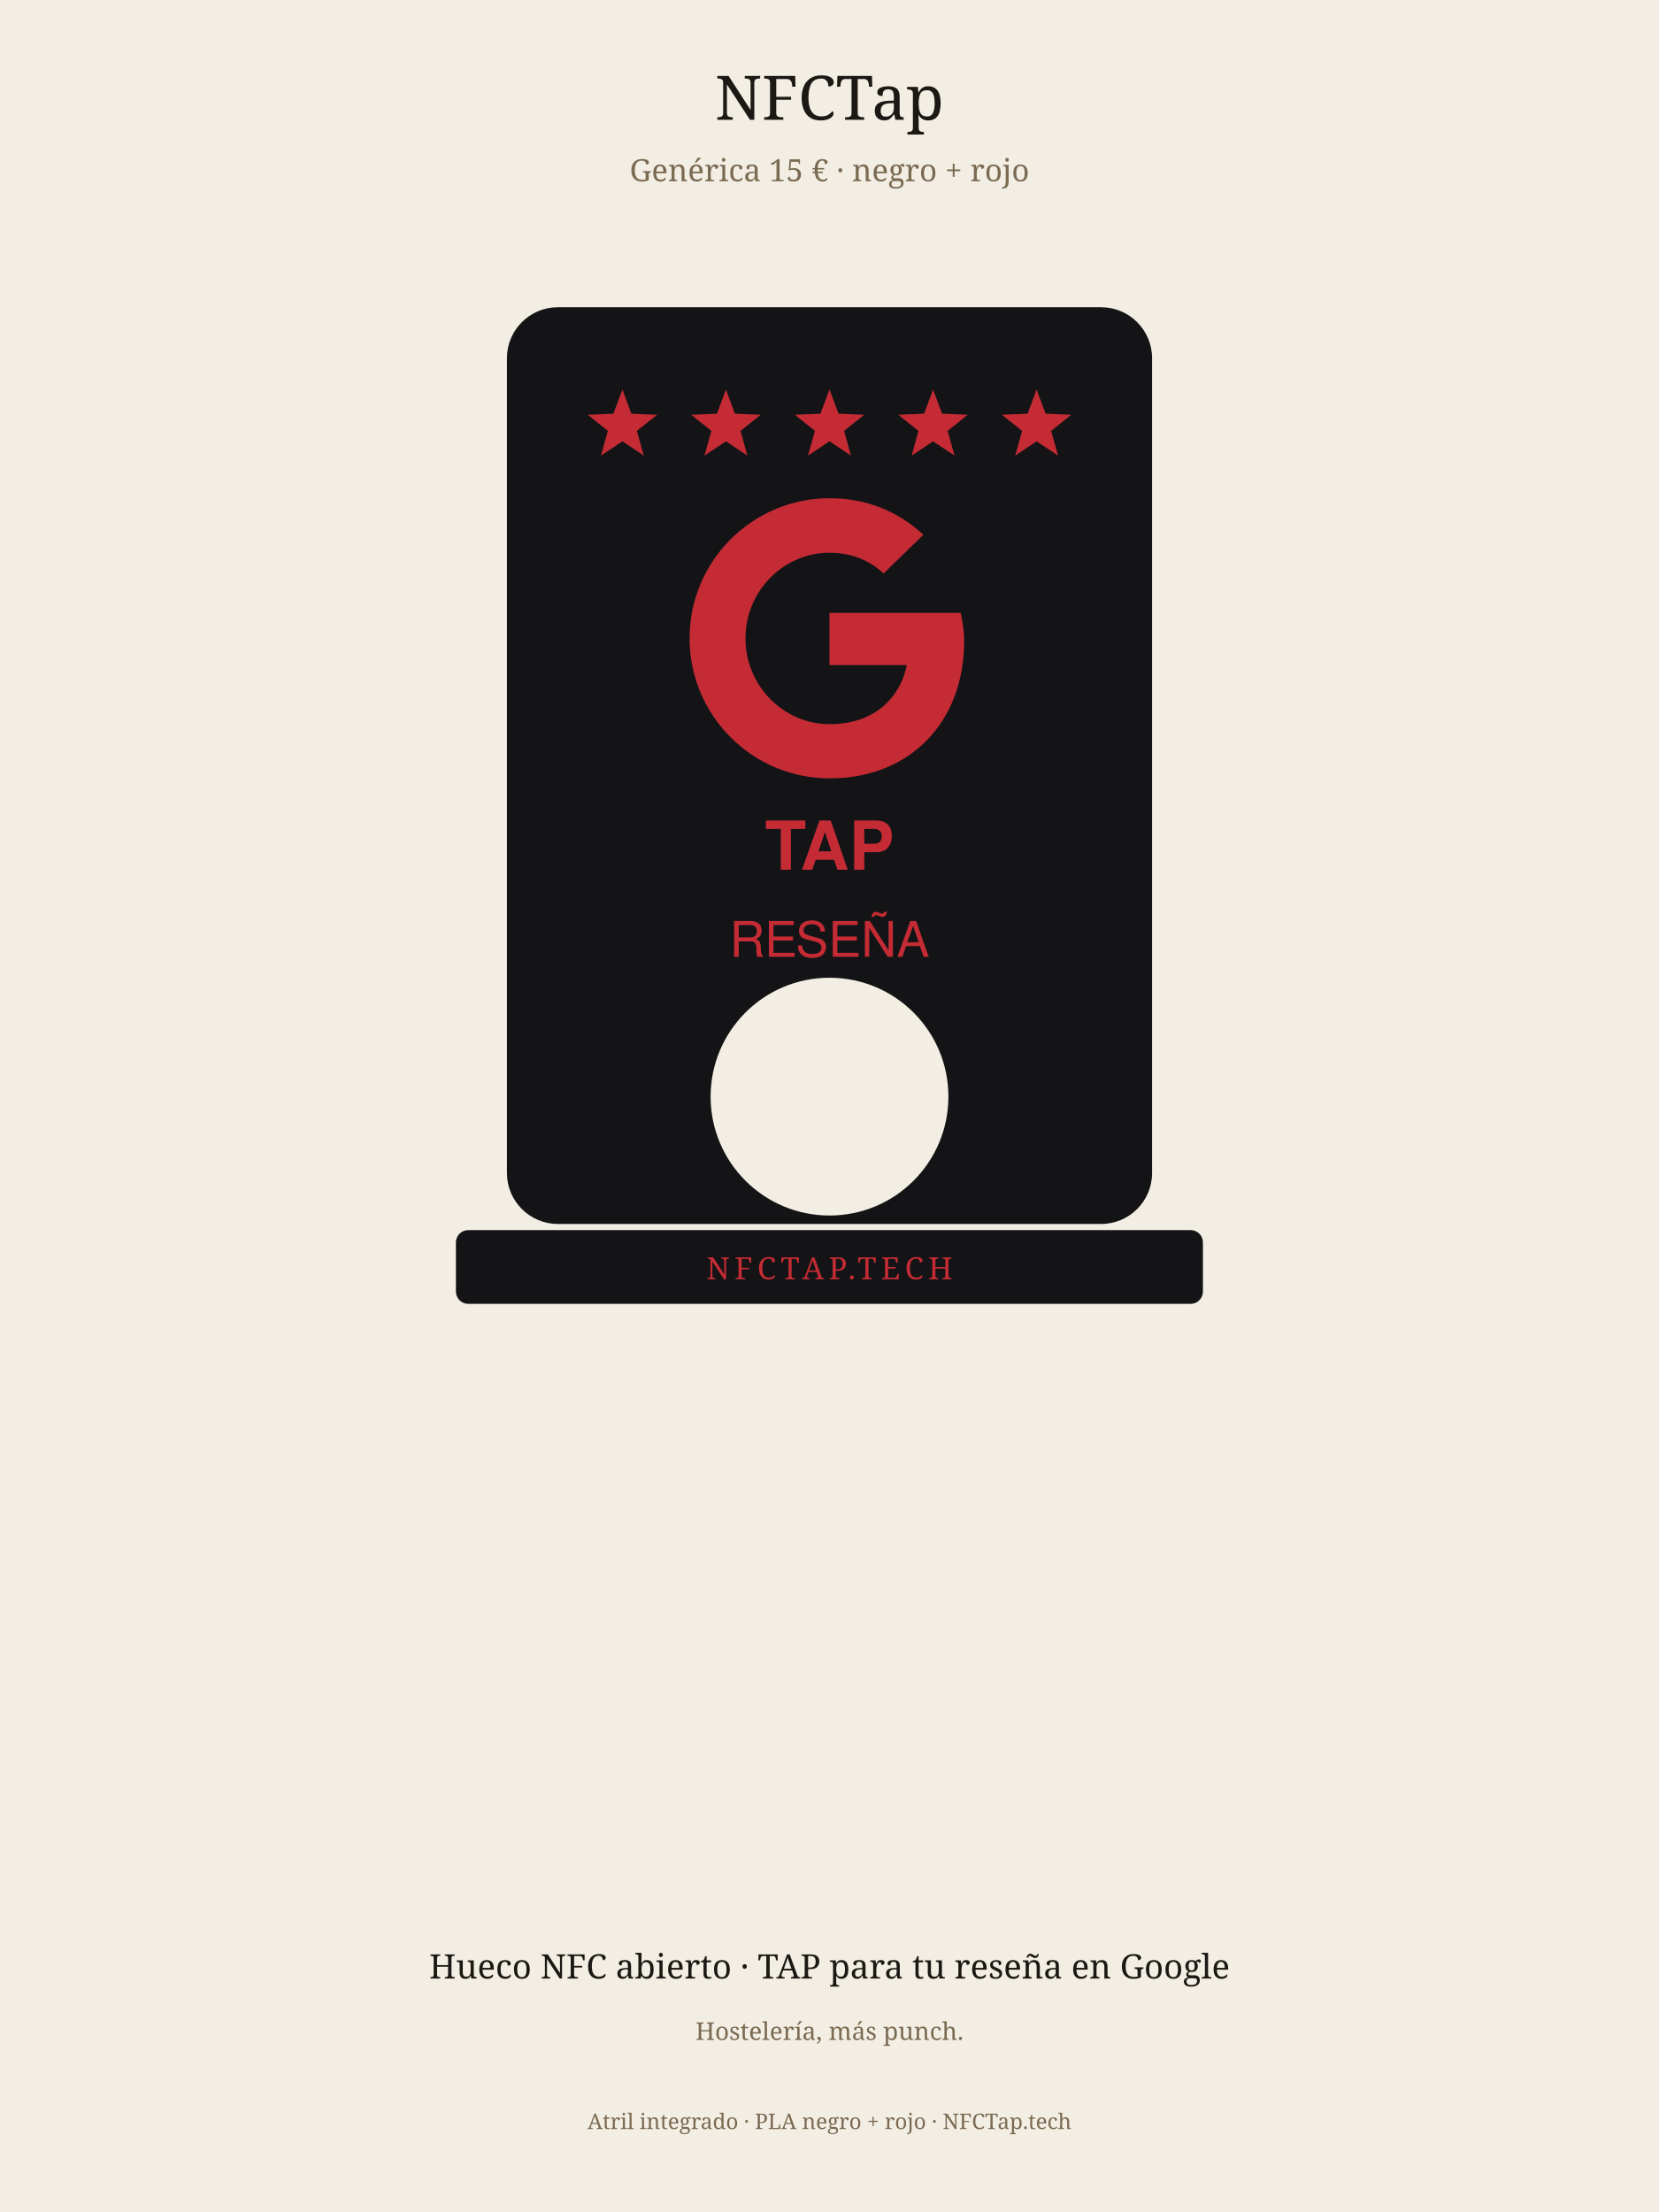
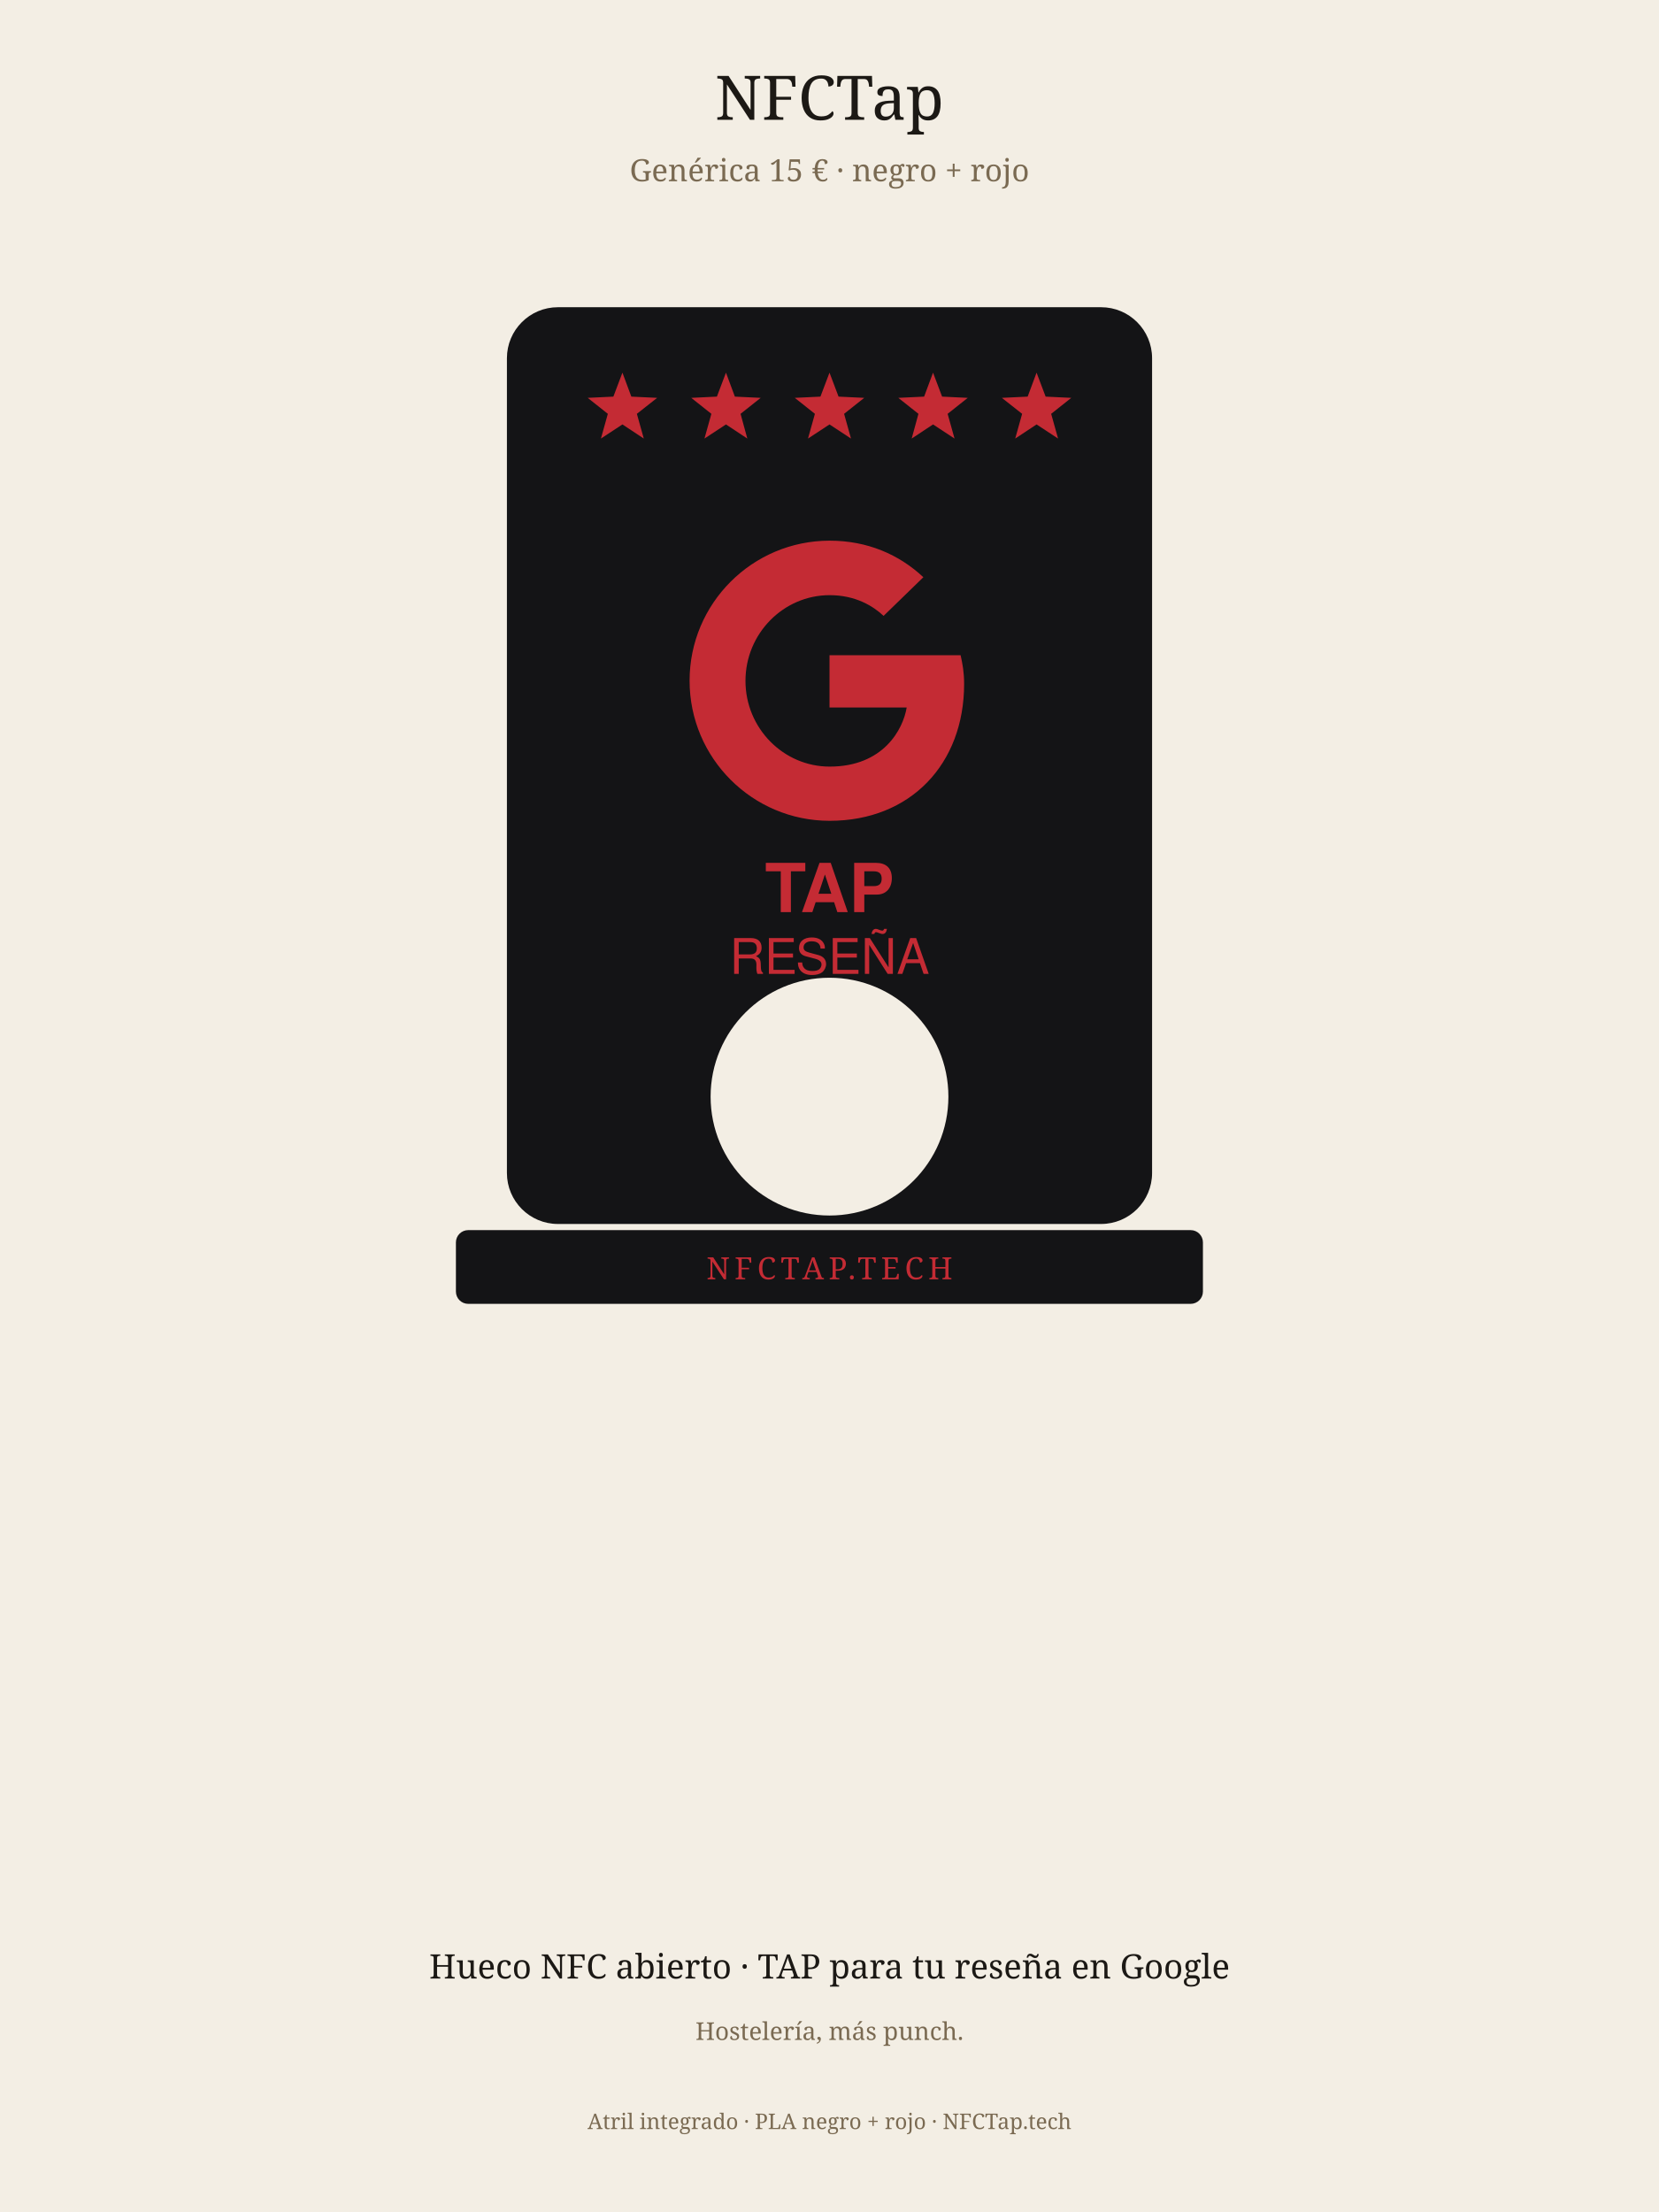
<svg xmlns="http://www.w3.org/2000/svg" viewBox="0 0 1080 1440" width="1080" height="1440">
  <rect width="1080" height="1440" fill="#F3EEE4" />
  <text x="540" y="78" text-anchor="middle" fill="#1C1915" font-family="Georgia, serif" font-size="40">NFCTap</text>
  <text x="540" y="118" text-anchor="middle" fill="#7A6A52" font-family="Georgia, serif" font-size="20">Genérica 15 € · negro + rojo</text>
  <rect x="330.0" y="200.0" width="420.0" height="596.8" rx="33.2" fill="#141416" />
-   <polygon points="405.2,253.6 411.0,269.3 427.8,270.0 414.6,280.5 419.1,296.6 405.2,287.3 391.2,296.6 395.7,280.5 382.6,270.0 399.3,269.3" fill="#C42B34" />
-   <polygon points="472.6,253.6 478.4,269.3 495.2,270.0 482.1,280.5 486.5,296.6 472.6,287.3 458.6,296.6 463.1,280.5 450.0,270.0 466.7,269.3" fill="#C42B34" />
-   <polygon points="540.0,253.6 545.9,269.3 562.6,270.0 549.5,280.5 554.0,296.6 540.0,287.3 526.0,296.6 530.5,280.5 517.4,270.0 534.1,269.3" fill="#C42B34" />
-   <polygon points="607.4,253.6 613.3,269.3 630.0,270.0 616.9,280.5 621.4,296.6 607.4,287.3 593.5,296.6 597.9,280.5 584.8,270.0 601.6,269.3" fill="#C42B34" />
-   <polygon points="674.8,253.6 680.7,269.3 697.4,270.0 684.3,280.5 688.8,296.6 674.8,287.3 660.9,296.6 665.4,280.5 652.2,270.0 669.0,269.3" fill="#C42B34" />
-   <g transform="translate(448.816 324.342) scale(10.13158)">
+   <polygon points="405.2,242.6 411.0,258.2 427.8,259.0 414.6,269.4 419.1,285.5 405.2,276.3 391.2,285.5 395.7,269.4 382.6,259.0 399.3,258.2" fill="#C42B34" />
+   <polygon points="472.6,242.6 478.4,258.2 495.2,259.0 482.1,269.4 486.5,285.5 472.6,276.3 458.6,285.5 463.1,269.4 450.0,259.0 466.7,258.2" fill="#C42B34" />
+   <polygon points="540.0,242.6 545.9,258.2 562.6,259.0 549.5,269.4 554.0,285.5 540.0,276.3 526.0,285.5 530.5,269.4 517.4,259.0 534.1,258.2" fill="#C42B34" />
+   <polygon points="607.4,242.6 613.3,258.2 630.0,259.0 616.9,269.4 621.4,285.5 607.4,276.3 593.5,285.5 597.9,269.4 584.8,259.0 601.6,258.2" fill="#C42B34" />
+   <polygon points="674.8,242.6 680.7,258.2 697.4,259.0 684.3,269.4 688.8,285.5 674.8,276.3 660.9,285.5 665.4,269.4 652.2,259.0 669.0,258.2" fill="#C42B34" />
+   <g transform="translate(448.816 351.974) scale(10.13158)">
    <path d="M9.001 10.71V7.362h8.424c.126.567.225 1.098.225 1.845 0 5.139-3.447 8.793-8.64 8.793-4.968 0-9-4.032-9-9s4.032-9 9-9c2.43 0 4.464.891 6.021 2.349l-2.556 2.484c-.648-.612-1.782-1.332-3.465-1.332-2.979 0-5.409 2.475-5.409 5.508s2.43 5.508 5.409 5.508c3.447 0 4.716-2.385 4.95-3.798H9.001v-.009z" fill="#C42B34" />
  </g>
-   <text x="540" y="566.2" text-anchor="middle" fill="#C42B34" font-family="Outfit, Helvetica, Arial, sans-serif" font-size="44" font-weight="700">TAP</text>
-   <text x="540" y="622.9" text-anchor="middle" fill="#C42B34" font-family="Outfit, Helvetica, Arial, sans-serif" font-size="32">RESEÑA</text>
+   <text x="540" y="593.8" text-anchor="middle" fill="#C42B34" font-family="Outfit, Helvetica, Arial, sans-serif" font-size="44" font-weight="700">TAP</text>
+   <text x="540" y="634.0" text-anchor="middle" fill="#C42B34" font-family="Outfit, Helvetica, Arial, sans-serif" font-size="32">RESEÑA</text>
  <circle cx="540" cy="713.9" r="77.4" fill="#F3EEE4" />
  <rect x="296.8" y="800.8" width="486.3" height="48" rx="8" fill="#141416" />
  <text x="540" y="832.8" text-anchor="middle" fill="#C42B34" font-family="Georgia, serif" font-size="20" letter-spacing="3">NFCTAP.TECH</text>
  <text x="540" y="1288" text-anchor="middle" fill="#1C1915" font-family="Georgia, serif" font-size="22">Hueco NFC abierto · TAP para tu reseña en Google</text>
  <text x="540" y="1328" text-anchor="middle" fill="#7A6A52" font-family="Georgia, serif" font-size="16">Hostelería, más punch.</text>
  <text x="540" y="1386" text-anchor="middle" fill="#7A6A52" font-family="Georgia, serif" font-size="14">Atril integrado · PLA negro + rojo · NFCTap.tech</text>
</svg>
